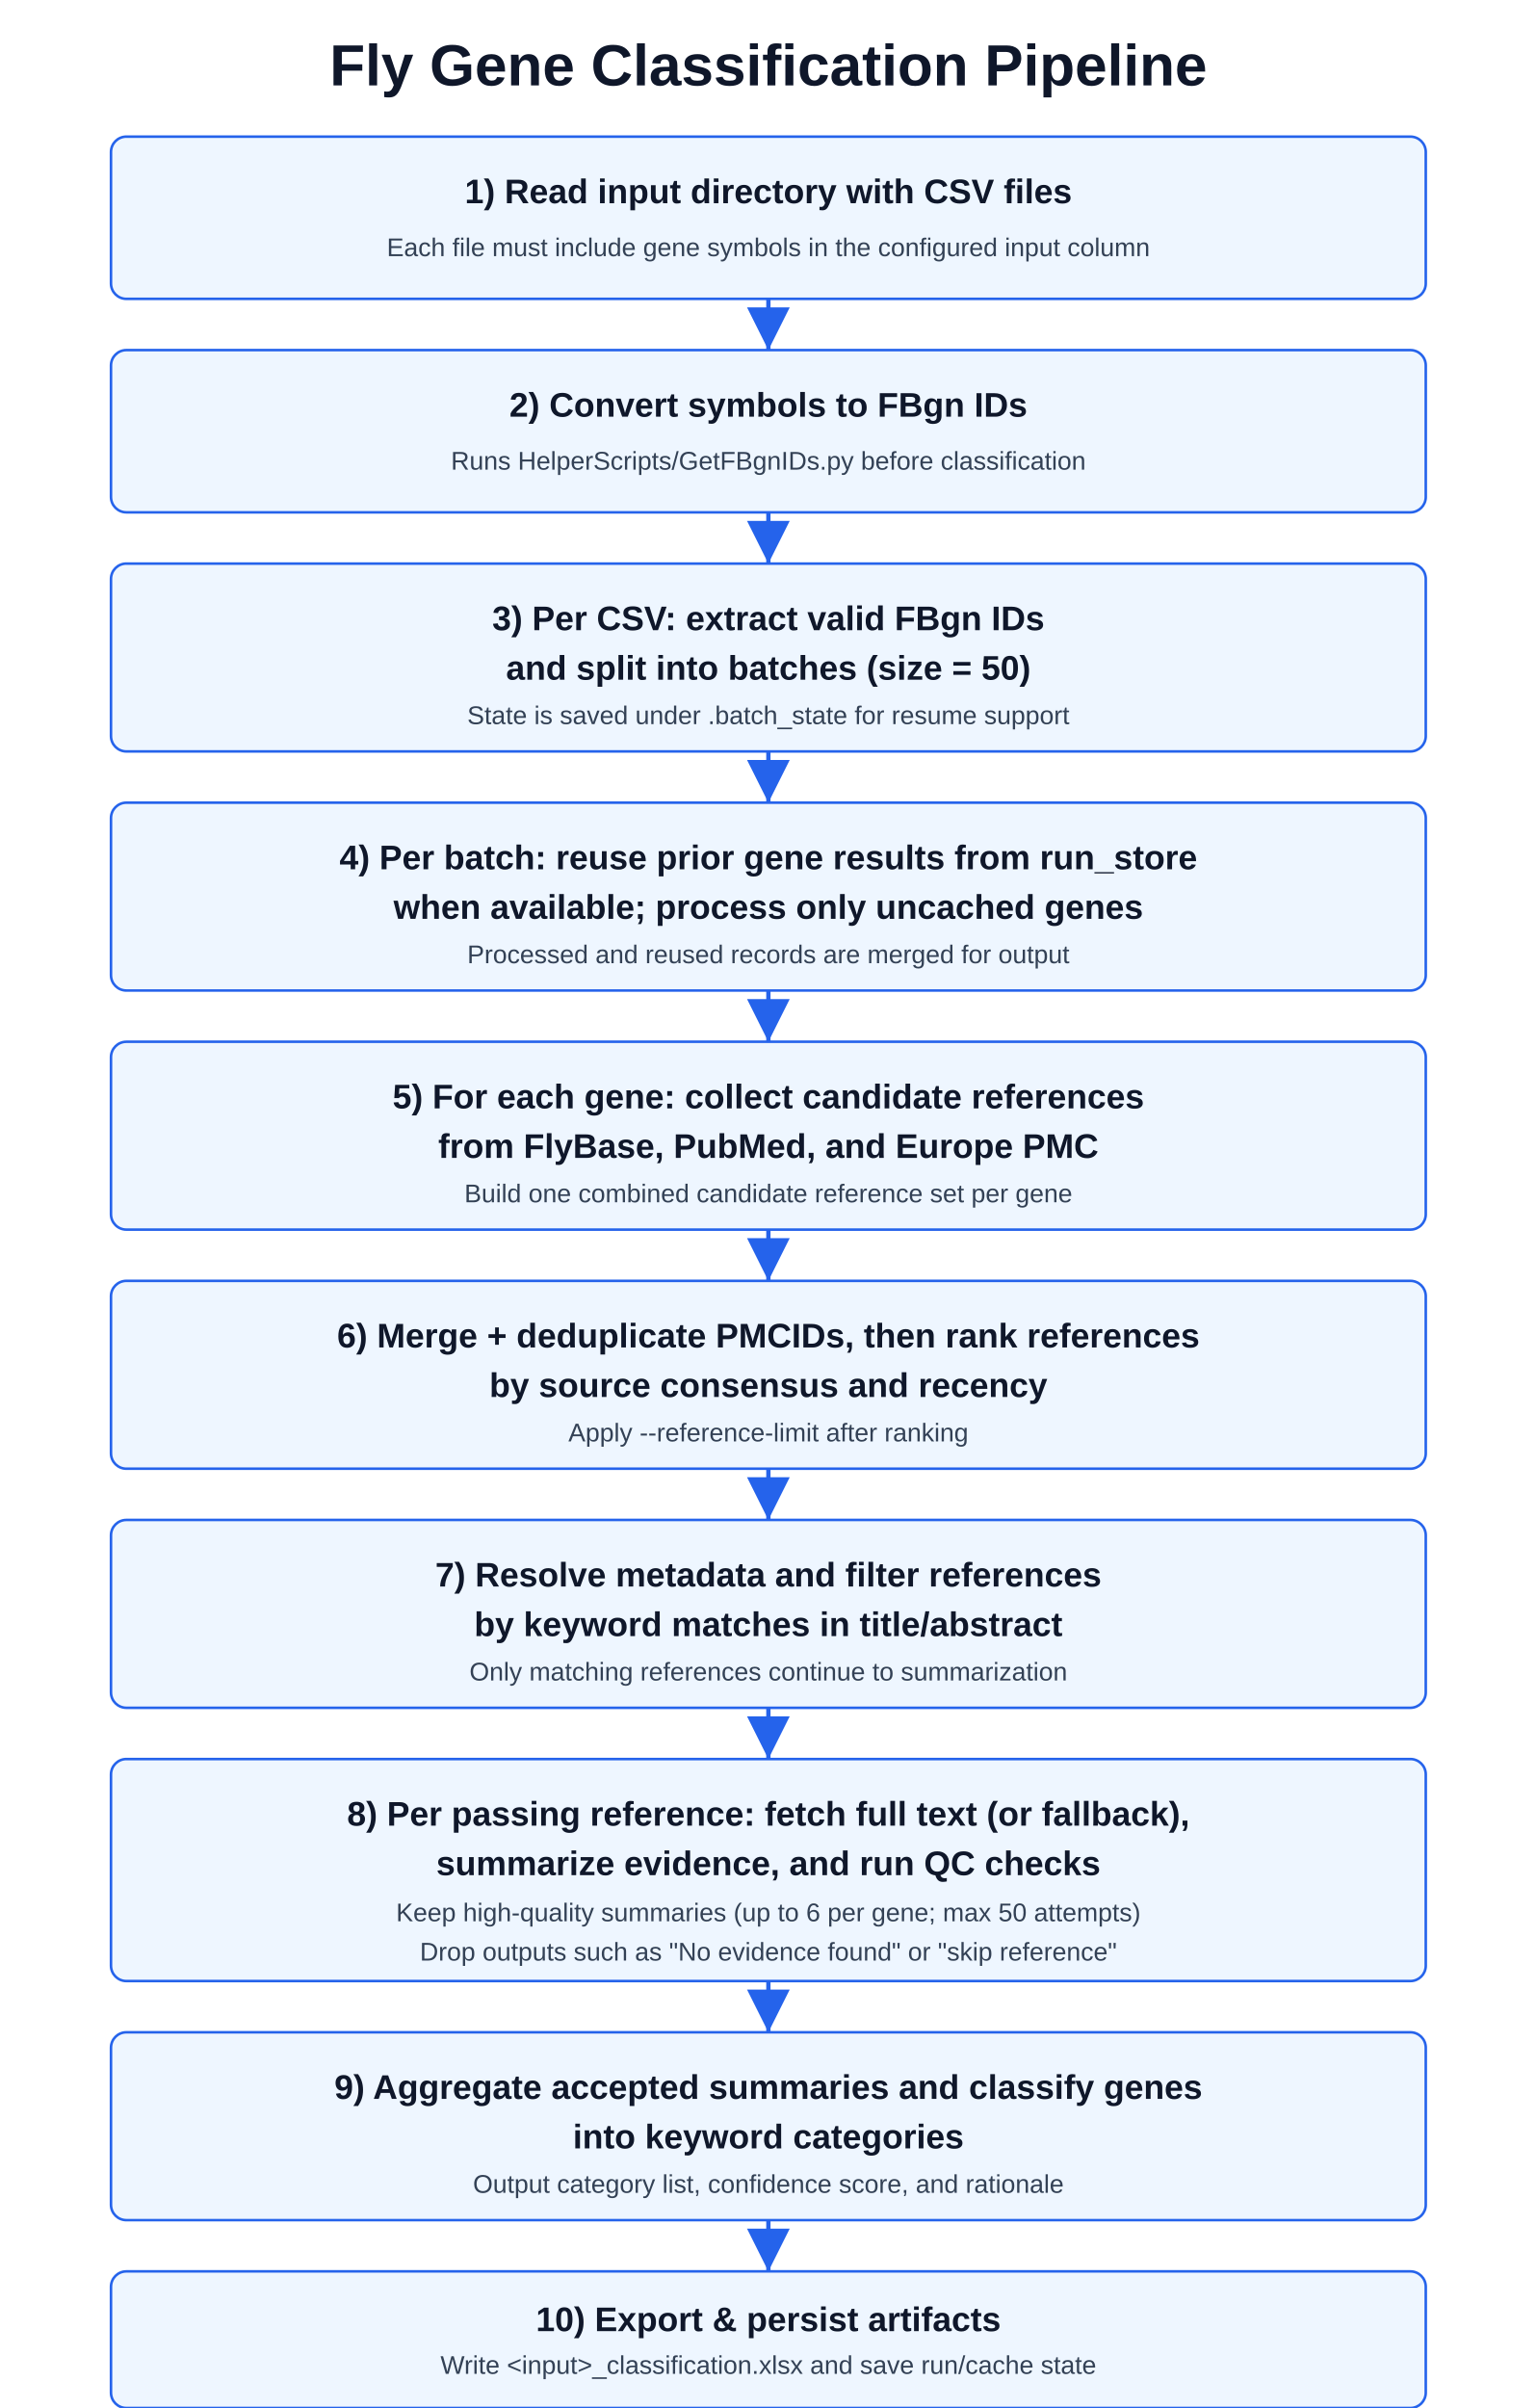
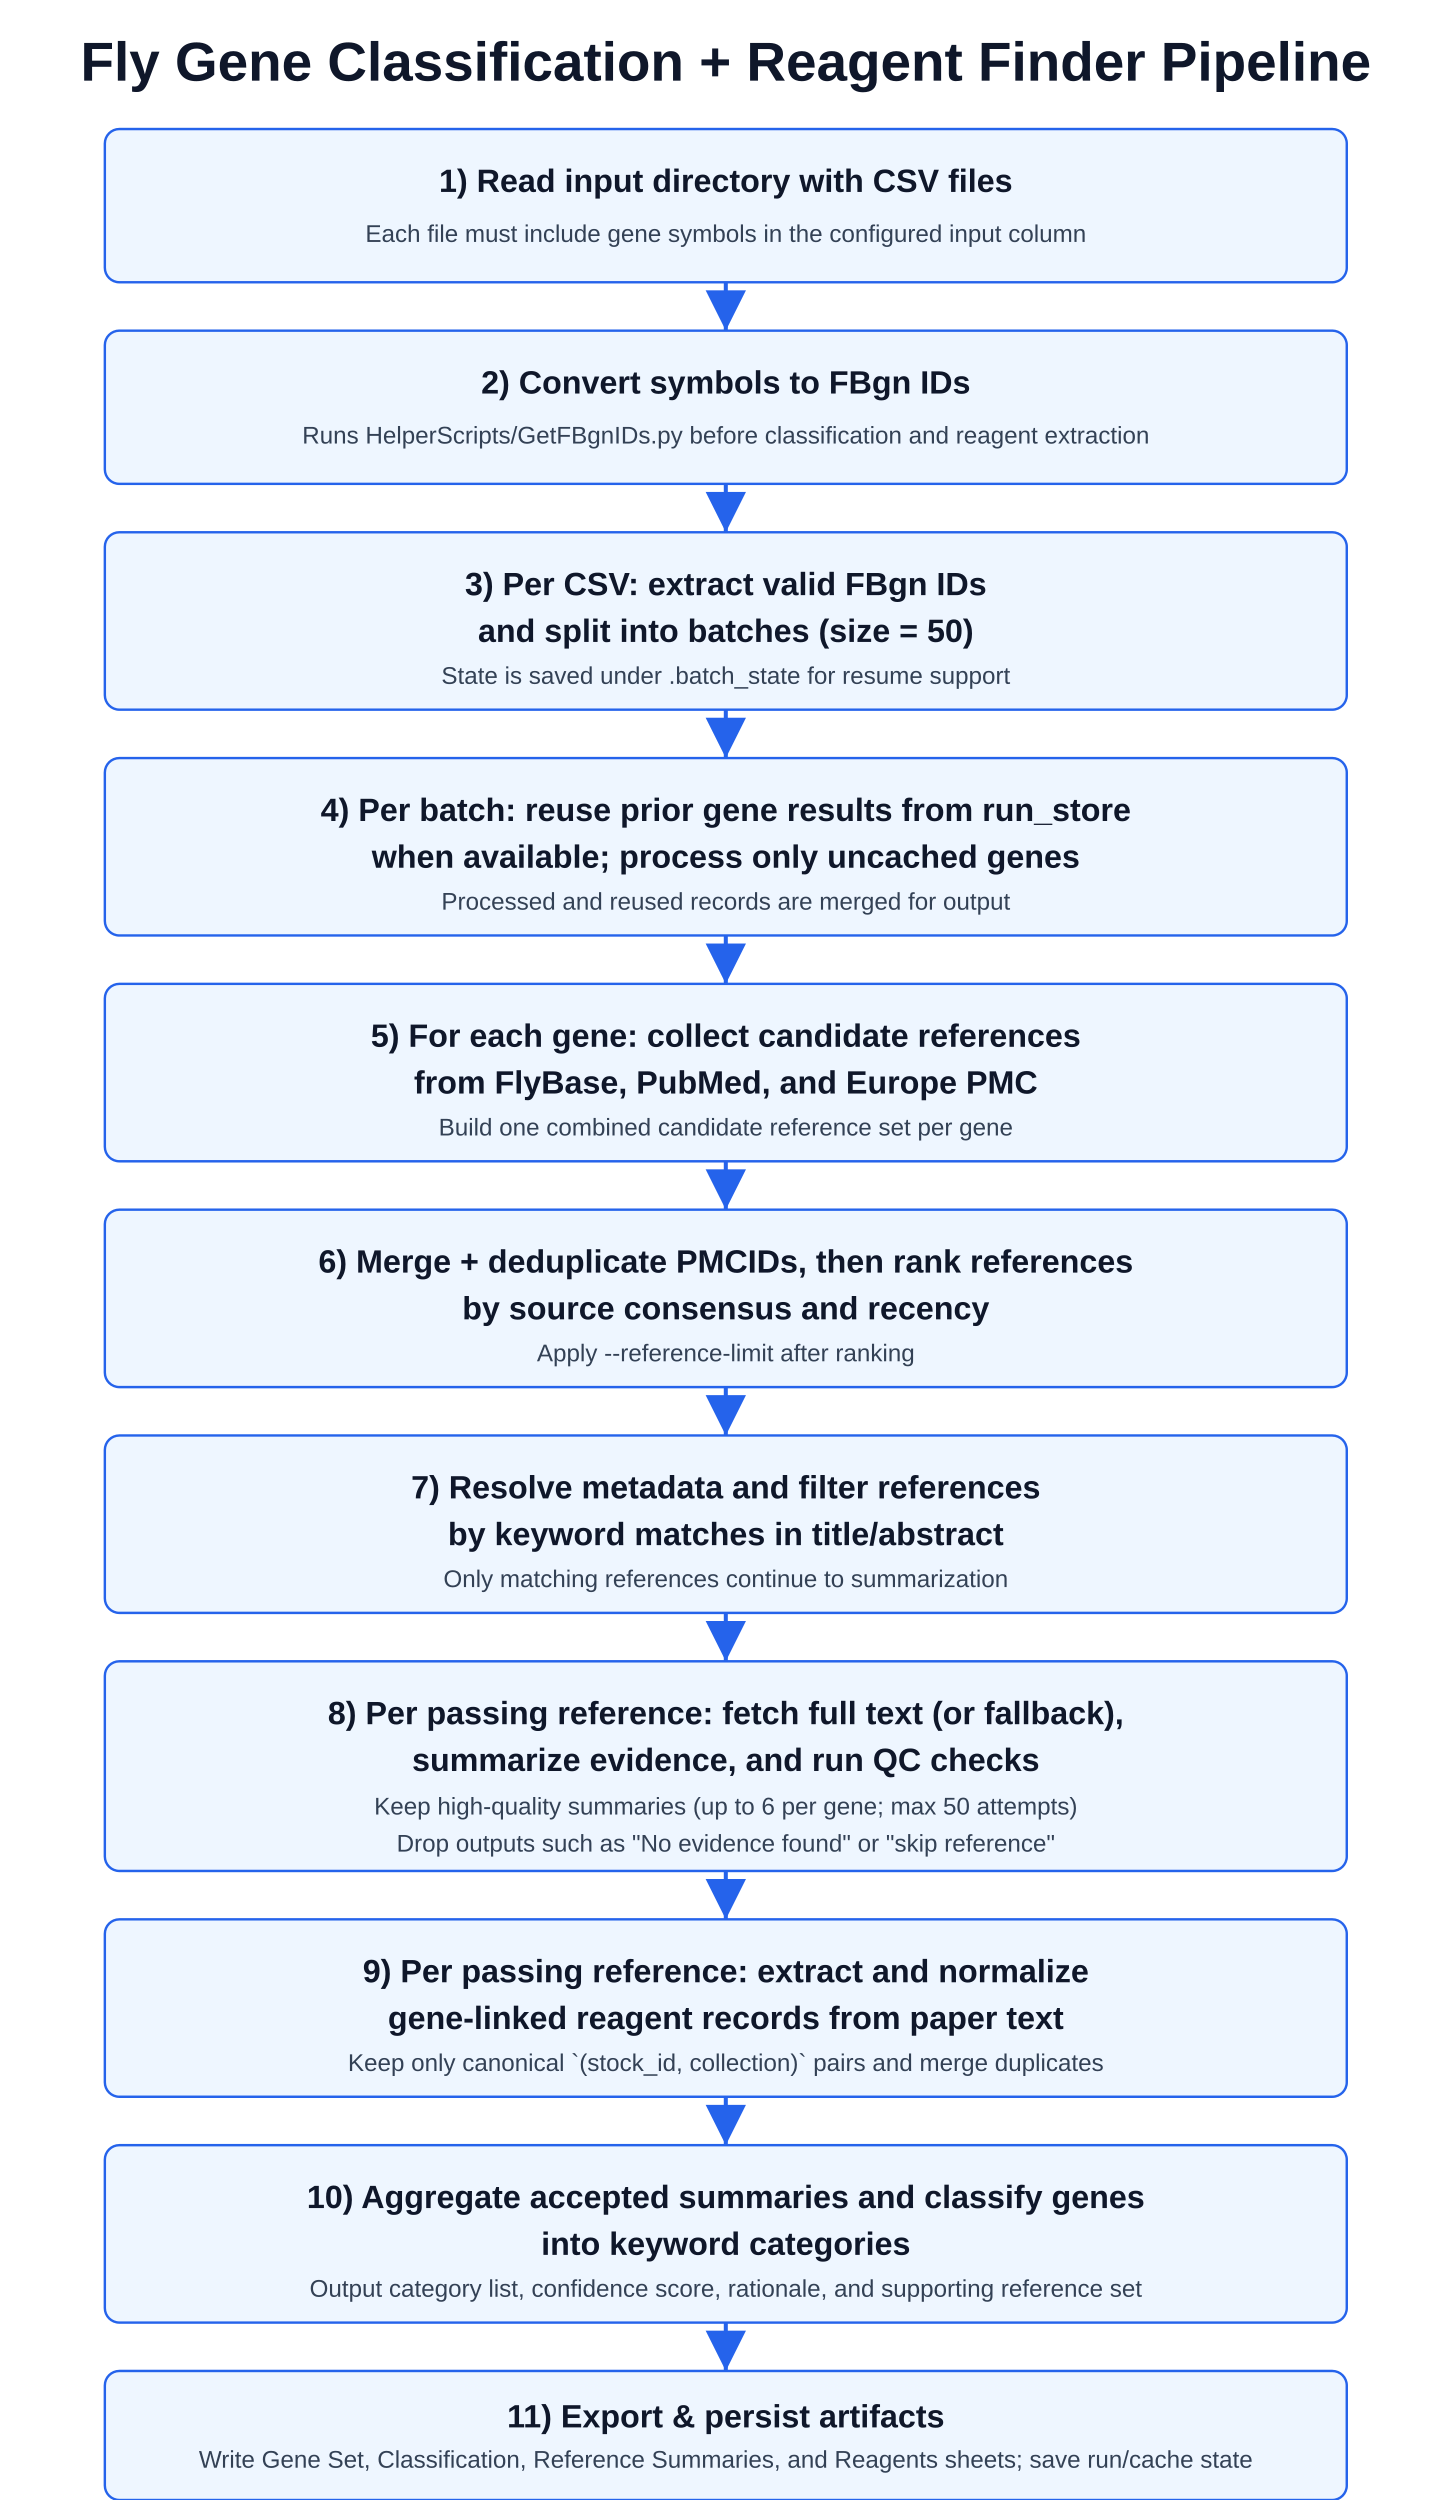
- <svg xmlns="http://www.w3.org/2000/svg" width="1800" height="2820" viewBox="0 0 1800 2820">
+ <svg xmlns="http://www.w3.org/2000/svg" width="1800" height="3100" viewBox="0 0 1800 3100">
  <defs>
    <style>
      .title { font: 700 68px Arial, sans-serif; fill: #0f172a; }
      .step { fill: #eef6ff; stroke: #2563eb; stroke-width: 3; rx: 18; }
      .steptext { font: 700 40px Arial, sans-serif; fill: #0f172a; }
      .subtext { font: 500 30px Arial, sans-serif; fill: #334155; }
      .arrow { stroke: #2563eb; stroke-width: 5; fill: none; marker-end: url(#arrowhead); }
    </style>
    <marker id="arrowhead" markerWidth="14" markerHeight="14" refX="10" refY="5" orient="auto">
      <polygon points="0,0 10,5 0,10" fill="#2563eb" />
    </marker>
  </defs>
-   <text x="900" y="100" text-anchor="middle" class="title">Fly Gene Classification Pipeline</text>
+   <text x="900" y="100" text-anchor="middle" class="title">Fly Gene Classification + Reagent Finder Pipeline</text>
  <rect x="130" y="160" width="1540" height="190" class="step" />
  <text x="900" y="238" text-anchor="middle" class="steptext">1) Read input directory with CSV files</text>
  <text x="900" y="300" text-anchor="middle" class="subtext">Each file must include gene symbols in the configured input column</text>
  <path d="M900 350 L900 410" class="arrow" />
  <rect x="130" y="410" width="1540" height="190" class="step" />
  <text x="900" y="488" text-anchor="middle" class="steptext">2) Convert symbols to FBgn IDs</text>
-   <text x="900" y="550" text-anchor="middle" class="subtext">Runs HelperScripts/GetFBgnIDs.py before classification</text>
+   <text x="900" y="550" text-anchor="middle" class="subtext">Runs HelperScripts/GetFBgnIDs.py before classification and reagent extraction</text>
  <path d="M900 600 L900 660" class="arrow" />
  <rect x="130" y="660" width="1540" height="220" class="step" />
  <text x="900" y="738" text-anchor="middle" class="steptext">3) Per CSV: extract valid FBgn IDs</text>
  <text x="900" y="796" text-anchor="middle" class="steptext">and split into batches (size = 50)</text>
  <text x="900" y="848" text-anchor="middle" class="subtext">State is saved under .batch_state for resume support</text>
  <path d="M900 880 L900 940" class="arrow" />
  <rect x="130" y="940" width="1540" height="220" class="step" />
  <text x="900" y="1018" text-anchor="middle" class="steptext">4) Per batch: reuse prior gene results from run_store</text>
  <text x="900" y="1076" text-anchor="middle" class="steptext">when available; process only uncached genes</text>
  <text x="900" y="1128" text-anchor="middle" class="subtext">Processed and reused records are merged for output</text>
  <path d="M900 1160 L900 1220" class="arrow" />
  <rect x="130" y="1220" width="1540" height="220" class="step" />
  <text x="900" y="1298" text-anchor="middle" class="steptext">5) For each gene: collect candidate references</text>
  <text x="900" y="1356" text-anchor="middle" class="steptext">from FlyBase, PubMed, and Europe PMC</text>
  <text x="900" y="1408" text-anchor="middle" class="subtext">Build one combined candidate reference set per gene</text>
  <path d="M900 1440 L900 1500" class="arrow" />
  <rect x="130" y="1500" width="1540" height="220" class="step" />
  <text x="900" y="1578" text-anchor="middle" class="steptext">6) Merge + deduplicate PMCIDs, then rank references</text>
  <text x="900" y="1636" text-anchor="middle" class="steptext">by source consensus and recency</text>
  <text x="900" y="1688" text-anchor="middle" class="subtext">Apply --reference-limit after ranking</text>
  <path d="M900 1720 L900 1780" class="arrow" />
  <rect x="130" y="1780" width="1540" height="220" class="step" />
  <text x="900" y="1858" text-anchor="middle" class="steptext">7) Resolve metadata and filter references</text>
  <text x="900" y="1916" text-anchor="middle" class="steptext">by keyword matches in title/abstract</text>
  <text x="900" y="1968" text-anchor="middle" class="subtext">Only matching references continue to summarization</text>
  <path d="M900 2000 L900 2060" class="arrow" />
  <rect x="130" y="2060" width="1540" height="260" class="step" />
  <text x="900" y="2138" text-anchor="middle" class="steptext">8) Per passing reference: fetch full text (or fallback),</text>
  <text x="900" y="2196" text-anchor="middle" class="steptext">summarize evidence, and run QC checks</text>
  <text x="900" y="2250" text-anchor="middle" class="subtext">Keep high-quality summaries (up to 6 per gene; max 50 attempts)</text>
  <text x="900" y="2296" text-anchor="middle" class="subtext">Drop outputs such as "No evidence found" or "skip reference"</text>
  <path d="M900 2320 L900 2380" class="arrow" />
  <rect x="130" y="2380" width="1540" height="220" class="step" />
-   <text x="900" y="2458" text-anchor="middle" class="steptext">9) Aggregate accepted summaries and classify genes</text>
-   <text x="900" y="2516" text-anchor="middle" class="steptext">into keyword categories</text>
-   <text x="900" y="2568" text-anchor="middle" class="subtext">Output category list, confidence score, and rationale</text>
+   <text x="900" y="2458" text-anchor="middle" class="steptext">9) Per passing reference: extract and normalize</text>
+   <text x="900" y="2516" text-anchor="middle" class="steptext">gene-linked reagent records from paper text</text>
+   <text x="900" y="2568" text-anchor="middle" class="subtext">Keep only canonical `(stock_id, collection)` pairs and merge duplicates</text>
  <path d="M900 2600 L900 2660" class="arrow" />
-   <rect x="130" y="2660" width="1540" height="160" class="step" />
-   <text x="900" y="2730" text-anchor="middle" class="steptext">10) Export &amp; persist artifacts</text>
-   <text x="900" y="2780" text-anchor="middle" class="subtext">Write &lt;input&gt;_classification.xlsx and save run/cache state</text>
+   <rect x="130" y="2660" width="1540" height="220" class="step" />
+   <text x="900" y="2738" text-anchor="middle" class="steptext">10) Aggregate accepted summaries and classify genes</text>
+   <text x="900" y="2796" text-anchor="middle" class="steptext">into keyword categories</text>
+   <text x="900" y="2848" text-anchor="middle" class="subtext">Output category list, confidence score, rationale, and supporting reference set</text>
+   <path d="M900 2880 L900 2940" class="arrow" />
+   <rect x="130" y="2940" width="1540" height="160" class="step" />
+   <text x="900" y="3010" text-anchor="middle" class="steptext">11) Export &amp; persist artifacts</text>
+   <text x="900" y="3060" text-anchor="middle" class="subtext">Write Gene Set, Classification, Reference Summaries, and Reagents sheets; save run/cache state</text>
</svg>
